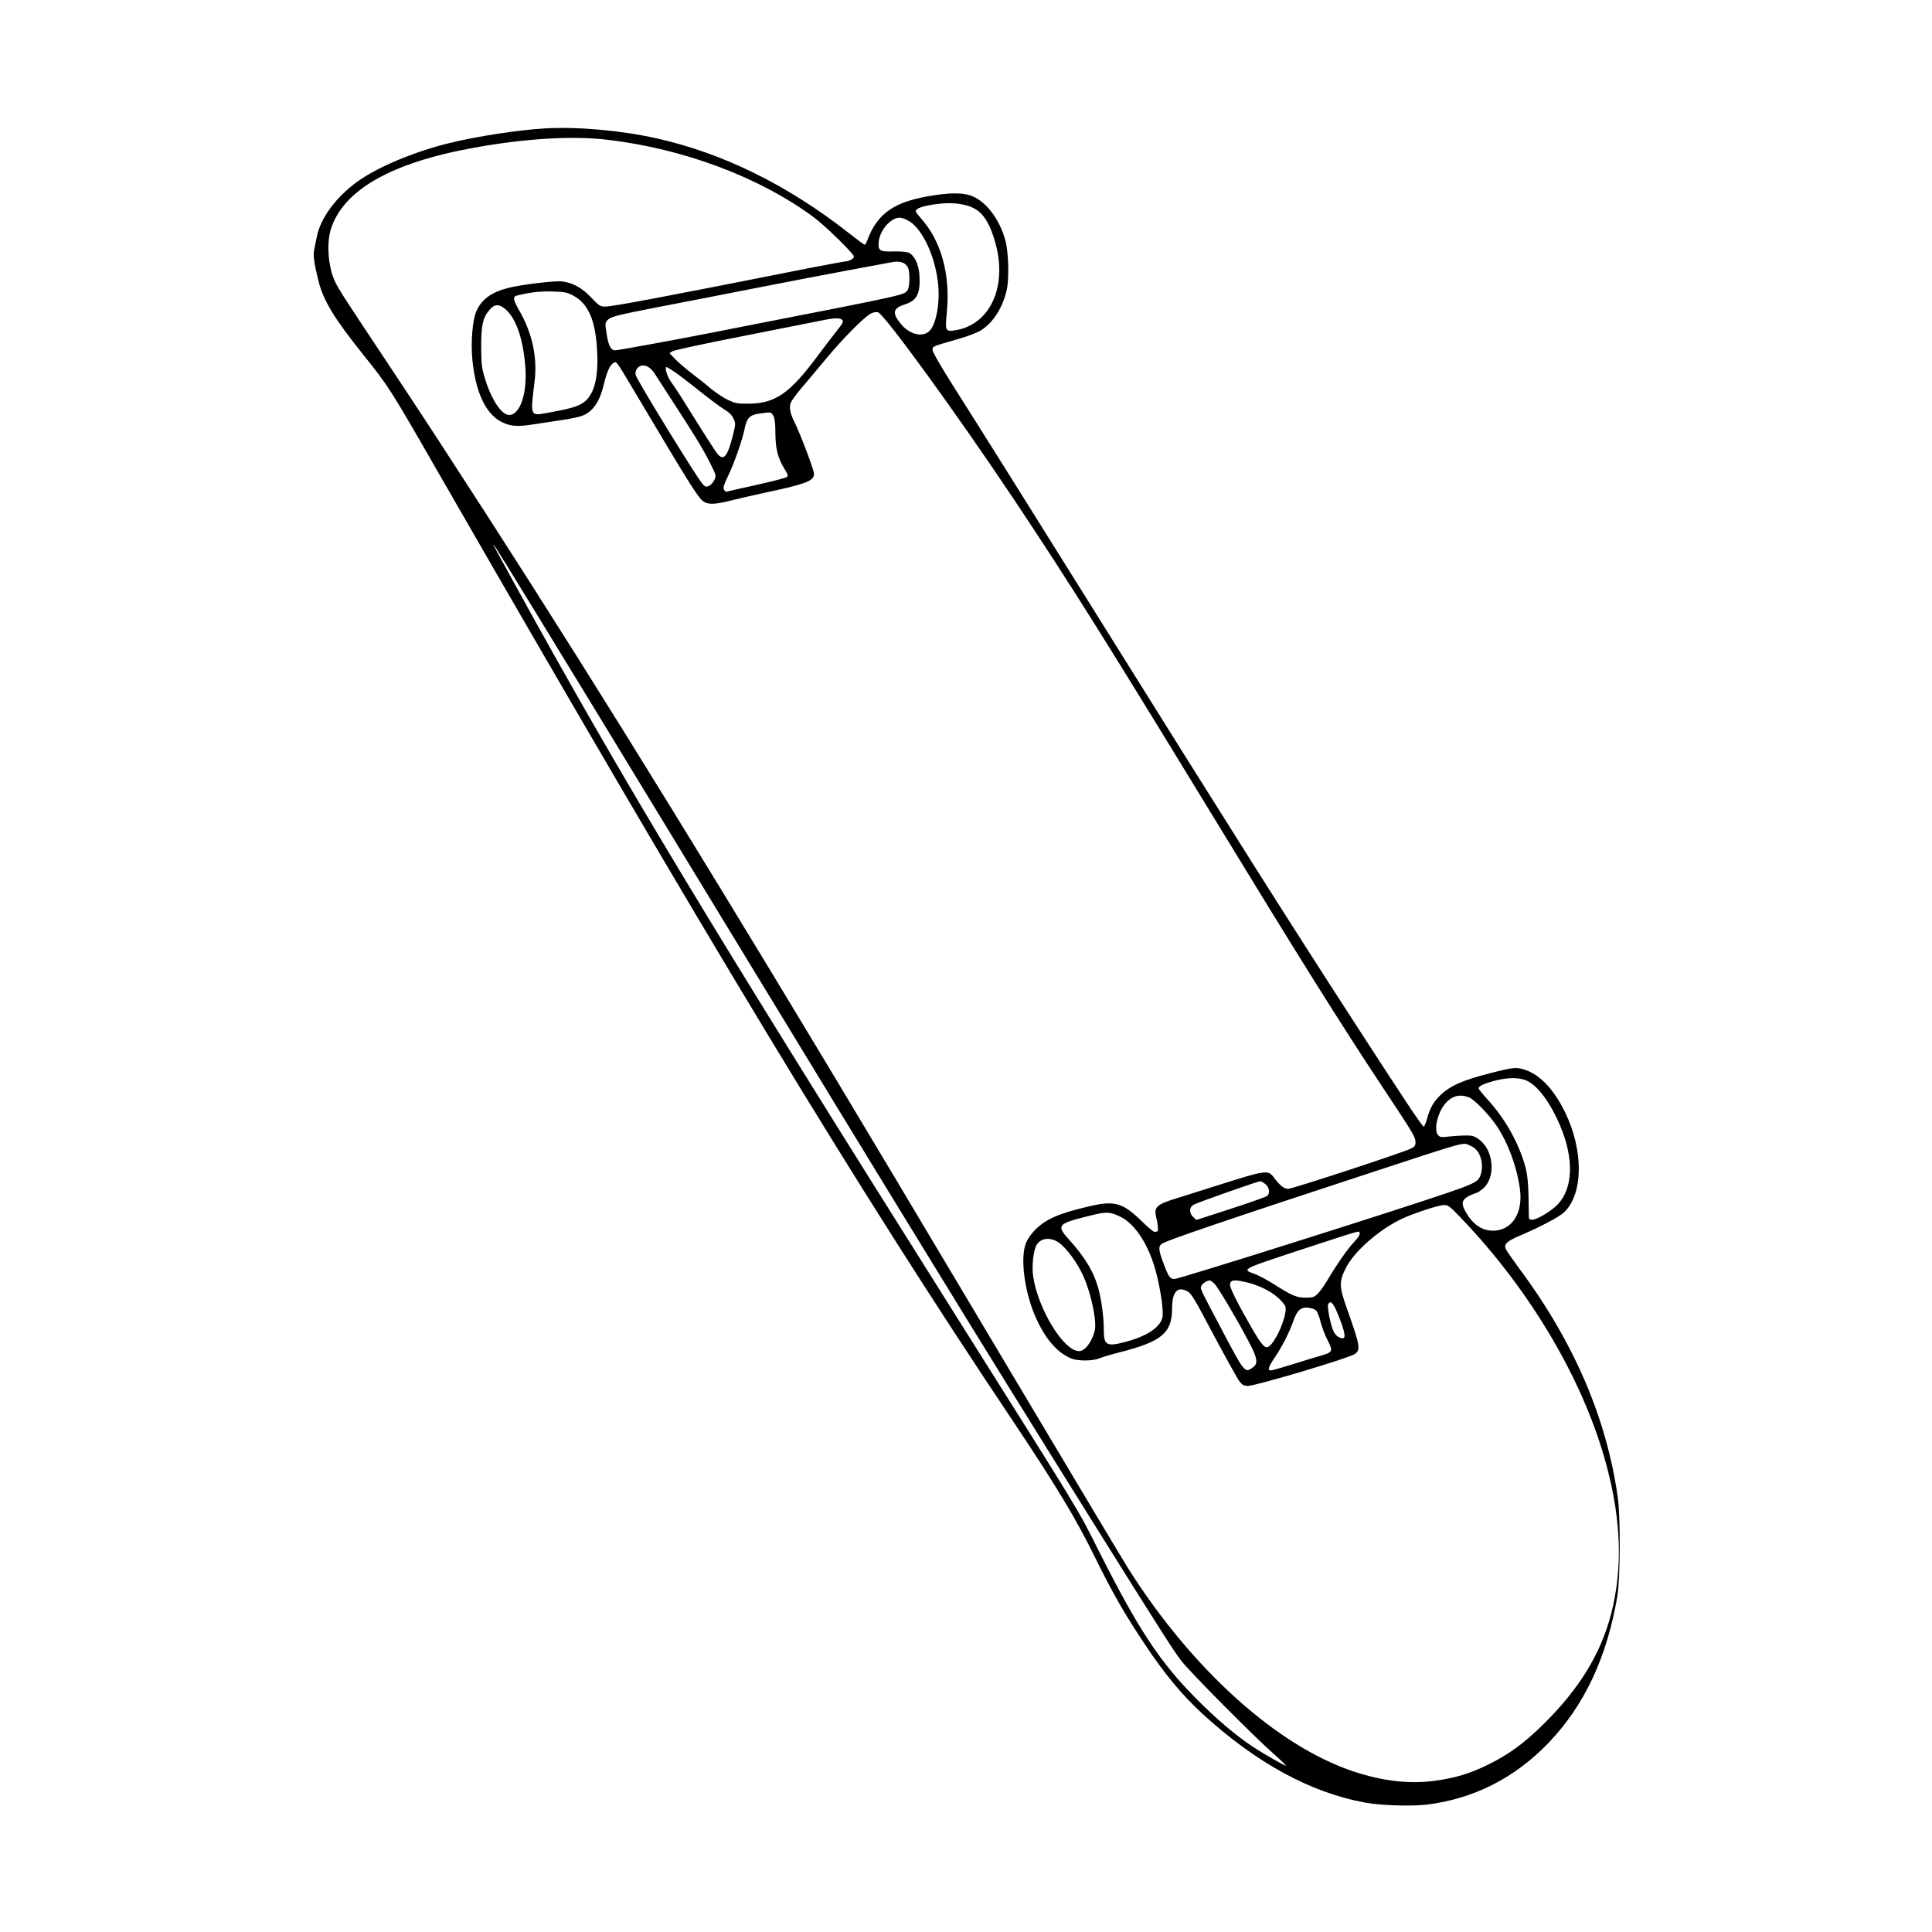
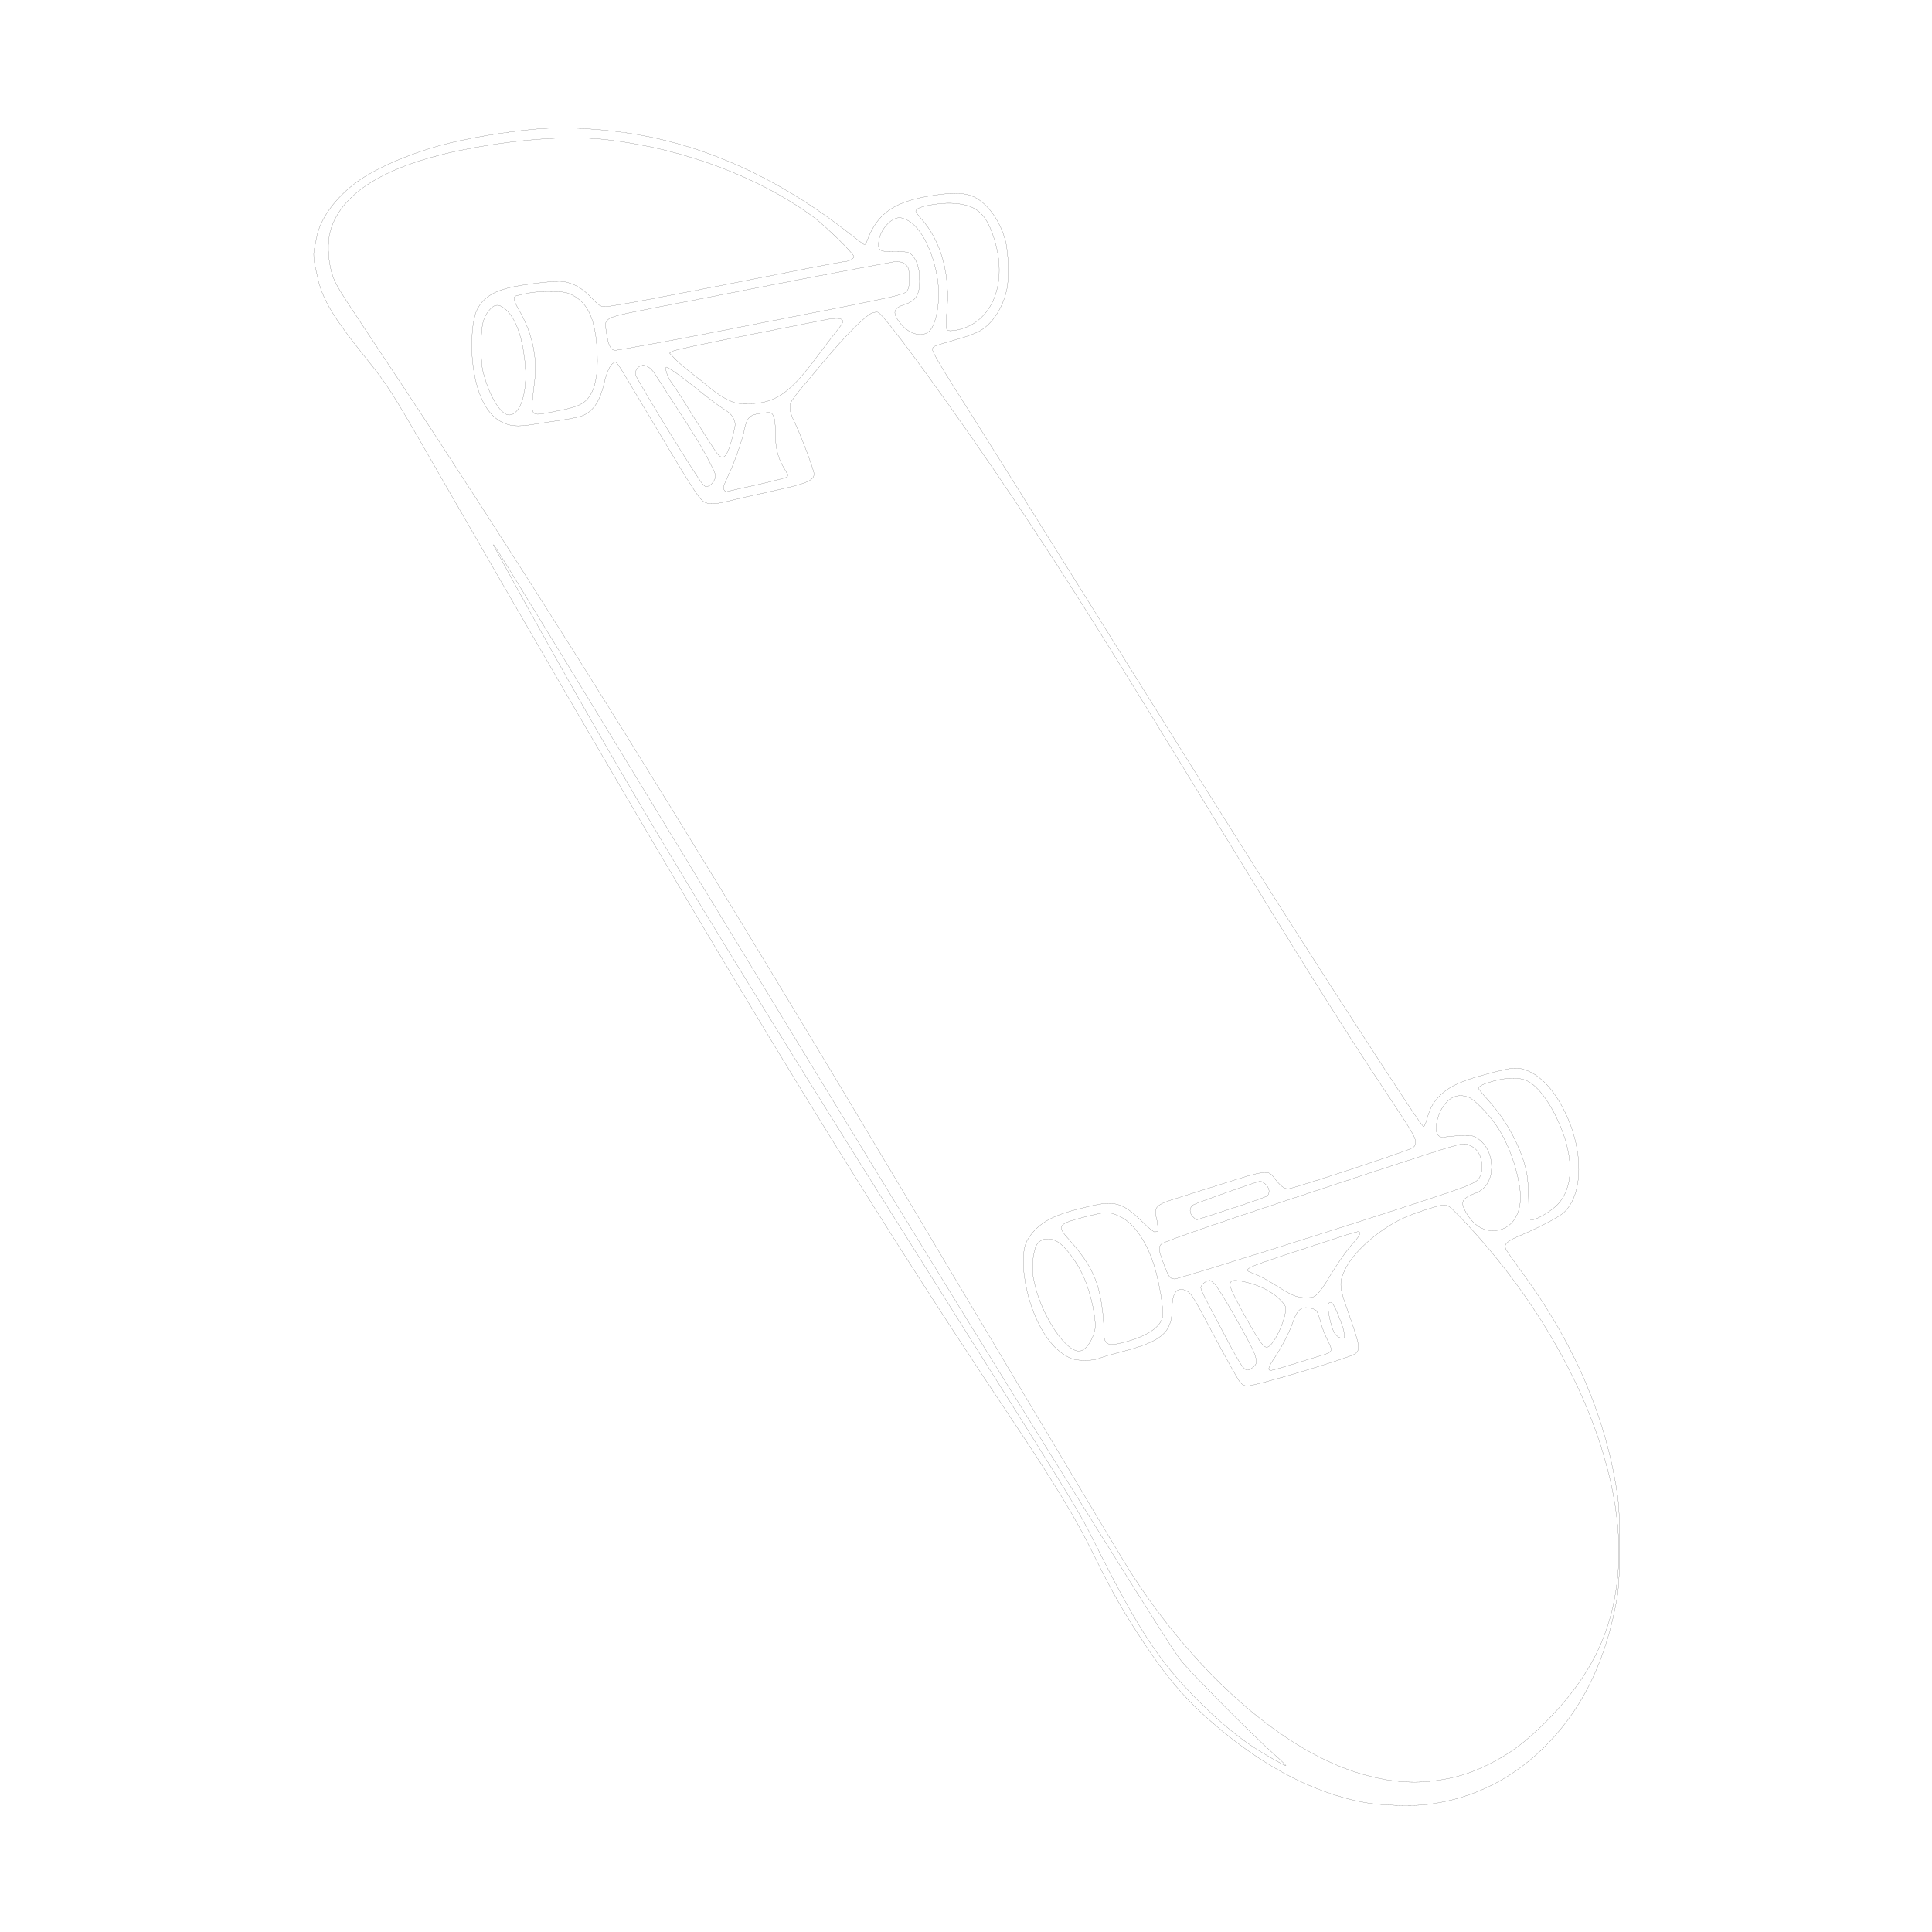
<svg xmlns="http://www.w3.org/2000/svg" version="1.0" width="1500pt" height="1500pt" viewBox="0 0 1500 1500" preserveAspectRatio="xMidYMid meet">
-   <g transform="translate(0,1500) scale(0.1,-0.1)" fill="#000000" stroke="none">
+   <g transform="translate(0,1500) scale(0.1,-0.1)" fill="none" stroke="#000000">
    <path d="M4230 14003 c-206 -12 -525 -61 -738 -113 -282 -69 -570 -191 -727 -307 -162 -121 -277 -279 -305 -420 -6 -32 -15 -77 -20 -99 -10 -45 -3 -100 31 -239 39 -159 122 -296 358 -590 186 -232 202 -256 563 -885 2151 -3740 3256 -5565 4457 -7360 343 -512 507 -784 647 -1070 143 -290 229 -441 393 -687 156 -234 290 -395 448 -540 414 -379 836 -610 1260 -688 122 -23 359 -30 480 -16 366 45 685 207 948 482 278 291 452 664 532 1136 23 135 25 611 4 763 -86 619 -343 1216 -772 1790 -49 67 -94 132 -99 145 -14 36 11 59 107 100 162 69 308 146 347 183 149 142 152 480 7 777 -85 174 -191 287 -305 327 -73 25 -93 23 -287 -27 -202 -52 -298 -95 -370 -162 -57 -54 -85 -101 -109 -187 -9 -33 -21 -61 -26 -63 -10 -3 -155 216 -544 817 -519 801 -974 1522 -1975 3125 -606 970 -916 1465 -1125 1794 -107 169 -170 278 -170 295 0 23 7 27 73 47 39 11 110 32 157 46 47 14 107 37 133 51 100 54 183 180 214 325 19 89 13 294 -12 382 -41 152 -135 282 -240 335 -66 32 -153 37 -299 16 -319 -46 -453 -136 -535 -358 -6 -16 -14 -28 -18 -28 -5 0 -60 41 -123 91 -473 371 -973 618 -1488 734 -275 62 -620 93 -872 78z m485 -88 c592 -69 1183 -291 1602 -601 90 -66 313 -285 313 -306 0 -16 -40 -38 -68 -38 -9 0 -140 -25 -292 -54 -1108 -220 -1512 -296 -1569 -296 -42 0 -48 4 -111 70 -73 76 -140 114 -226 125 -55 7 -320 -25 -420 -51 -128 -32 -205 -89 -245 -179 -31 -69 -45 -246 -31 -383 25 -246 101 -410 220 -475 69 -37 127 -42 252 -22 58 9 162 25 231 35 75 11 142 26 166 39 75 38 122 112 152 240 23 96 47 148 74 163 25 13 17 24 160 -216 440 -740 495 -827 538 -859 36 -26 93 -24 214 7 55 14 173 41 261 60 325 69 384 92 384 147 0 31 -109 318 -155 409 -30 60 -39 108 -26 143 6 15 42 64 80 110 39 45 128 152 199 237 135 161 291 318 344 346 17 9 40 13 54 10 49 -13 616 -793 1072 -1477 426 -640 696 -1070 1523 -2426 678 -1112 1001 -1628 1338 -2136 217 -326 241 -366 241 -403 0 -28 -6 -36 -32 -50 -60 -31 -922 -314 -956 -314 -34 0 -64 24 -117 95 -39 51 -70 47 -390 -55 -160 -51 -319 -101 -355 -112 -164 -50 -184 -70 -162 -155 12 -42 16 -103 8 -103 -2 0 -11 -2 -18 -5 -8 -3 -50 30 -103 83 -146 143 -211 162 -400 118 -235 -54 -335 -96 -421 -177 -30 -29 -62 -72 -75 -102 -53 -116 -15 -399 80 -602 74 -159 161 -256 267 -302 52 -21 167 -21 219 1 22 9 91 30 155 46 328 83 409 150 410 338 0 132 41 179 119 136 31 -17 55 -57 206 -343 95 -178 184 -338 199 -357 22 -28 34 -34 65 -34 62 0 789 217 831 248 45 34 40 63 -64 357 -59 165 -60 204 -9 306 63 129 249 294 430 383 89 43 286 108 333 110 33 0 44 -7 132 -99 545 -568 962 -1278 1134 -1934 112 -422 122 -794 33 -1140 -79 -306 -243 -576 -514 -846 -154 -154 -276 -244 -440 -325 -145 -71 -257 -105 -424 -127 -194 -25 -397 -1 -621 73 -591 196 -1249 787 -1746 1569 -28 44 -380 631 -781 1305 -971 1630 -1211 2032 -1528 2560 -1227 2040 -2079 3410 -3037 4880 -123 190 -371 565 -601 911 -200 301 -218 332 -242 413 -30 106 -34 241 -9 327 91 310 467 526 1119 643 394 71 758 93 1030 61z m2791 -510 c109 -31 168 -106 219 -280 102 -349 -38 -653 -319 -691 -65 -9 -69 2 -55 140 29 295 -44 558 -203 733 -21 24 -38 47 -38 52 0 21 39 37 129 52 105 17 189 15 267 -6z m-444 -124 c107 -68 205 -288 223 -501 12 -148 -20 -307 -72 -353 -54 -48 -153 -22 -218 57 -71 87 -63 123 31 153 95 30 122 86 112 233 -6 81 -41 151 -85 169 -16 6 -66 10 -114 9 -109 -4 -123 6 -117 74 9 91 93 188 163 188 17 0 51 -13 77 -29z m-49 -322 c14 -6 30 -23 37 -37 15 -35 14 -145 -2 -171 -26 -42 17 -33 -1233 -277 -126 -25 -261 -51 -300 -59 -243 -48 -717 -135 -739 -135 -32 0 -52 35 -65 121 -15 88 -14 95 10 118 25 23 82 37 384 96 127 24 460 89 740 144 281 55 623 121 760 146 138 25 268 50 290 54 58 13 91 12 118 0z m-2566 -252 c120 -62 177 -192 189 -432 12 -216 -26 -350 -113 -405 -45 -29 -105 -45 -271 -75 -137 -25 -135 -30 -102 240 24 190 -17 378 -120 557 -46 80 -50 105 -17 113 104 26 175 34 272 32 97 -3 116 -6 162 -30z m-518 -112 c79 -72 131 -223 149 -434 18 -210 -39 -383 -125 -383 -59 0 -140 122 -189 287 -24 79 -27 108 -28 240 -1 169 13 230 66 291 40 46 75 45 127 -1z m2611 -80 c10 -12 3 -26 -42 -82 -30 -38 -100 -129 -155 -203 -211 -284 -326 -363 -528 -364 -92 -1 -105 2 -165 30 -36 17 -96 58 -135 90 -38 33 -104 85 -145 116 -41 31 -97 79 -124 106 l-48 50 23 15 c13 8 256 61 539 116 283 56 556 110 605 120 113 24 159 25 175 6z m-1455 -419 c17 -26 77 -120 135 -209 174 -267 235 -367 290 -476 52 -103 52 -104 36 -138 -9 -18 -27 -39 -41 -45 -23 -10 -29 -9 -49 13 -39 39 -507 801 -520 846 -9 28 9 62 37 72 36 14 79 -10 112 -63z m159 12 c33 -23 117 -87 186 -143 69 -55 153 -118 186 -139 45 -27 66 -48 79 -76 17 -38 17 -42 -4 -127 -42 -166 -71 -203 -118 -150 -17 19 -93 138 -286 447 -26 41 -61 93 -77 115 -29 38 -52 115 -35 115 4 0 35 -19 69 -42z m761 -338 c10 -20 15 -59 15 -127 0 -121 19 -199 67 -277 32 -53 34 -60 20 -71 -9 -6 -114 -33 -234 -60 -120 -26 -223 -50 -230 -52 -6 -3 -16 4 -22 15 -8 16 -2 36 30 103 49 100 113 284 130 369 17 85 39 108 114 119 92 13 93 13 110 -19z m-1855 -1510 c329 -538 518 -847 1517 -2490 750 -1233 1063 -1746 1283 -2105 84 -137 213 -347 285 -465 367 -600 809 -1313 1267 -2045 492 -787 604 -963 666 -1045 60 -81 566 -591 724 -730 53 -47 94 -87 93 -89 -5 -5 -181 96 -262 150 -138 93 -279 213 -433 368 -282 284 -446 531 -747 1126 -185 367 -103 232 -1128 1860 -1919 3047 -2591 4163 -3435 5700 -171 311 -155 282 -143 270 6 -5 147 -233 313 -505z m7705 -3651 c86 -40 183 -172 258 -349 109 -257 101 -487 -21 -613 -48 -50 -160 -117 -195 -117 -21 0 -27 5 -27 23 -2 261 -8 324 -34 412 -55 180 -155 355 -287 499 -38 42 -69 80 -69 85 0 18 34 35 113 57 108 30 203 31 262 3z m-452 -128 c44 -17 156 -132 216 -221 89 -133 156 -312 181 -487 28 -190 -61 -329 -210 -328 -91 1 -164 55 -219 162 -28 56 -17 83 43 112 25 11 49 21 54 21 4 0 24 14 44 30 104 86 87 302 -31 385 -38 27 -50 30 -114 29 -40 -1 -97 -5 -128 -9 -45 -6 -58 -4 -72 10 -38 38 -7 177 56 249 50 58 110 73 180 47z m10 -375 c47 -20 74 -55 87 -110 12 -53 5 -109 -16 -143 -20 -32 -66 -53 -251 -116 -418 -143 -2078 -667 -2114 -667 -35 0 -48 18 -88 128 -36 96 -38 123 -13 144 26 23 502 185 1657 564 733 240 679 225 738 200z m-1589 -299 c31 -25 39 -69 15 -92 -8 -7 -135 -52 -283 -100 l-268 -87 -24 23 c-32 30 -32 73 0 94 23 15 499 183 521 184 6 1 23 -9 39 -22z m-1127 -253 c119 -57 228 -228 282 -445 34 -134 55 -287 47 -333 -15 -80 -121 -151 -290 -195 -145 -38 -166 -26 -166 94 0 96 -17 225 -40 313 -37 137 -104 248 -231 389 -96 105 -85 121 113 172 179 46 196 47 285 5z m1859 -129 c4 -10 -12 -35 -43 -68 -51 -54 -138 -179 -211 -303 -23 -39 -56 -84 -73 -100 -27 -26 -37 -29 -93 -29 -70 0 -107 16 -259 113 -49 30 -112 63 -140 73 -98 33 -90 37 320 172 551 180 491 163 499 142z m-2339 -70 c60 -40 147 -157 194 -263 62 -137 107 -356 88 -426 -24 -89 -76 -156 -122 -156 -119 0 -320 330 -356 583 -11 80 2 198 27 241 32 54 104 63 169 21z m1212 -322 c36 -34 279 -456 310 -541 25 -67 21 -89 -25 -118 -48 -32 -61 -14 -210 268 -199 377 -188 353 -174 378 10 18 40 37 62 39 4 1 21 -11 37 -26z m265 7 c122 -31 233 -100 282 -176 34 -51 -84 -324 -141 -324 -22 0 -51 36 -114 145 -103 178 -171 312 -171 338 0 42 32 46 144 17z m698 -255 c48 -119 59 -175 34 -175 -28 0 -55 19 -71 51 -24 46 -53 194 -43 214 19 33 41 9 80 -90z m-172 39 c9 -11 24 -50 33 -87 9 -37 33 -101 54 -142 45 -90 43 -93 -67 -125 -41 -12 -138 -41 -216 -66 -77 -24 -148 -44 -157 -44 -28 0 -20 27 32 103 58 87 110 189 141 277 30 87 60 114 118 107 25 -3 52 -13 62 -23z" />
  </g>
</svg>
